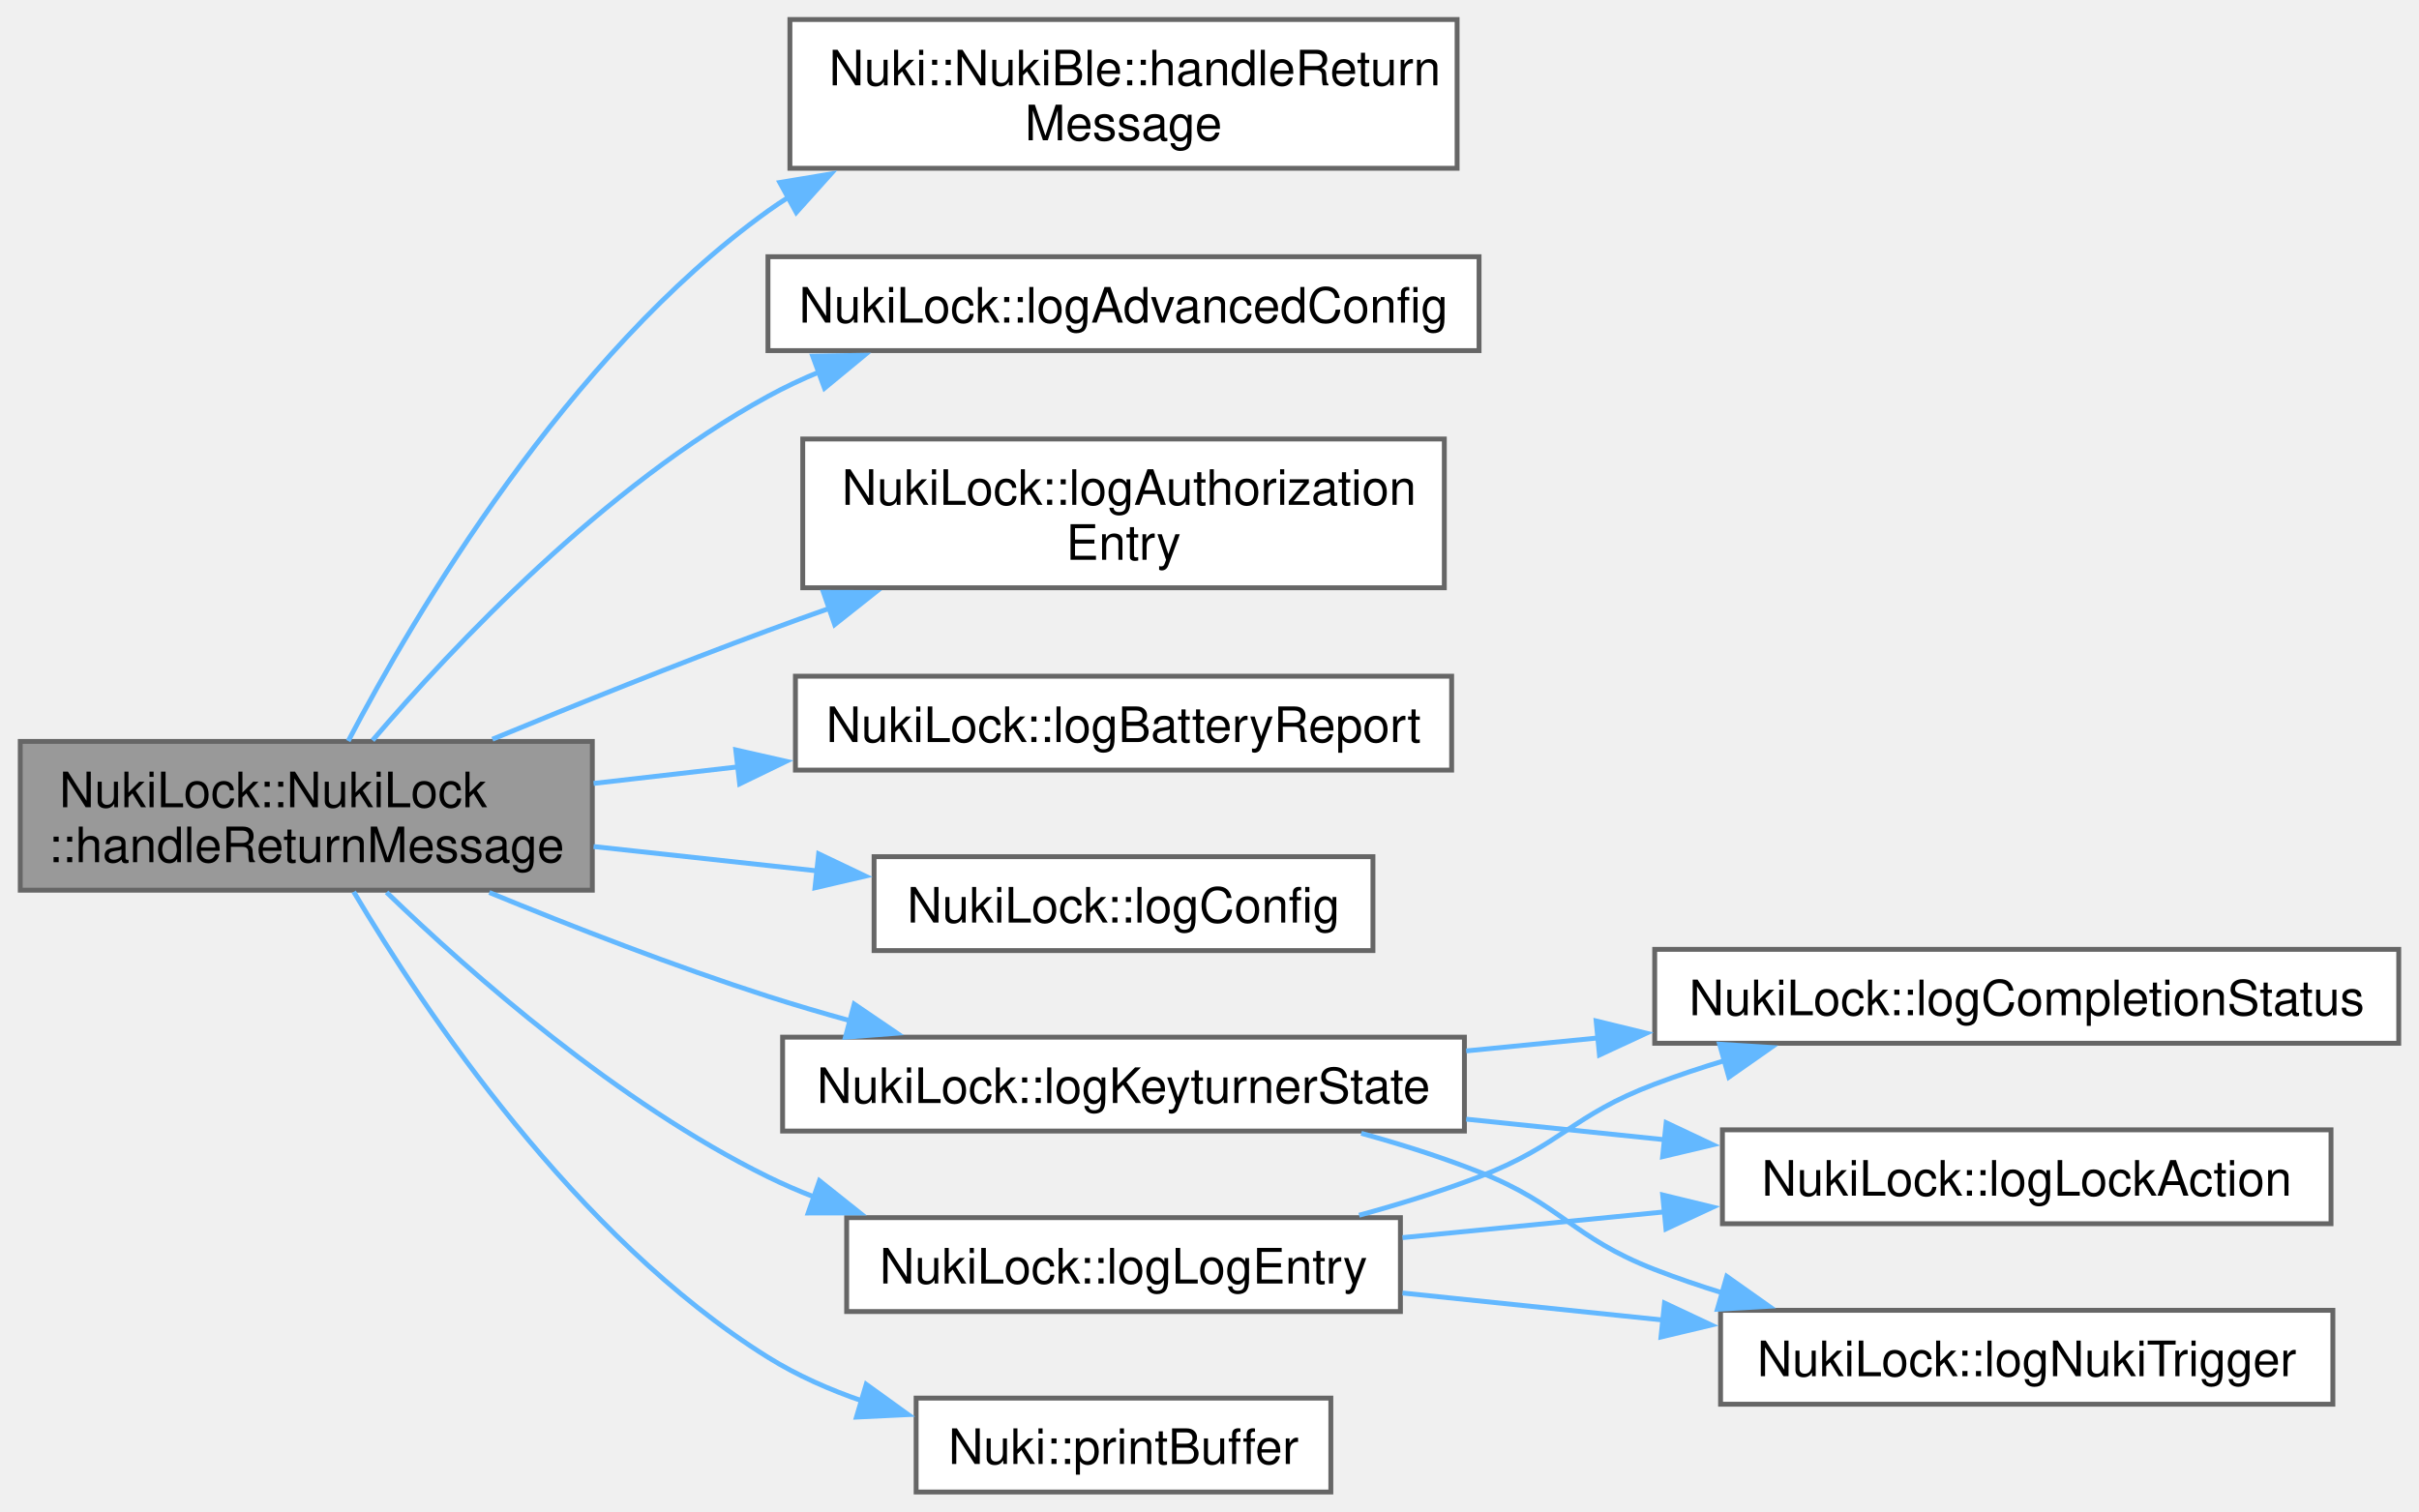
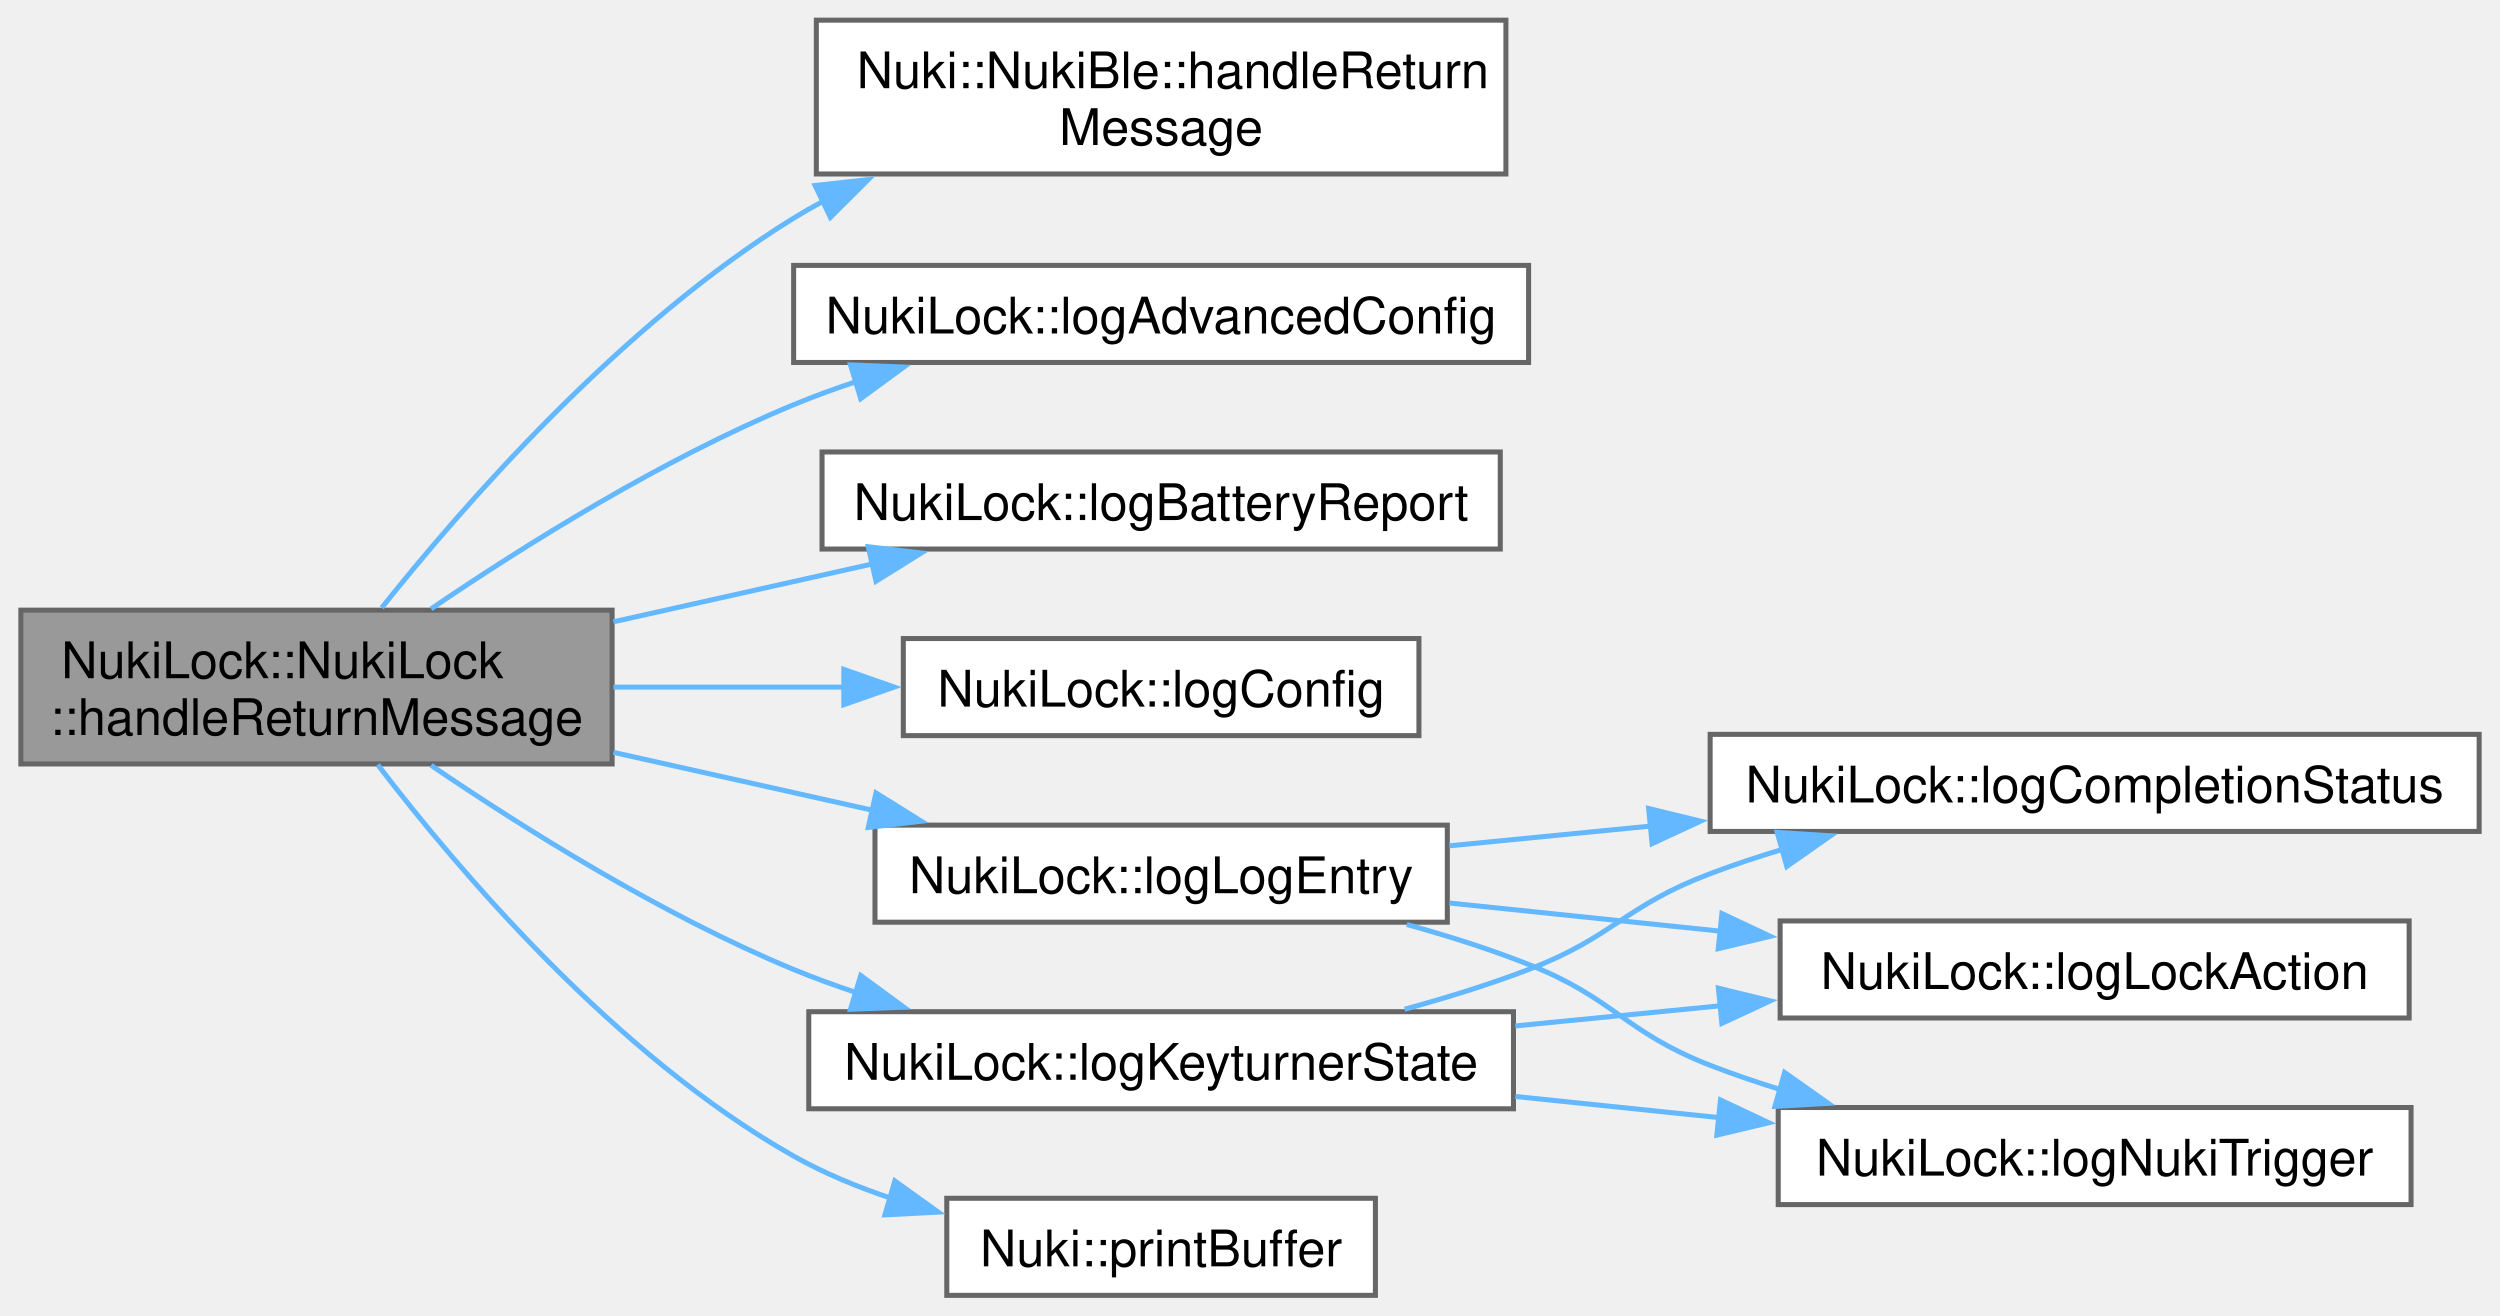
- <svg xmlns="http://www.w3.org/2000/svg" xmlns:xlink="http://www.w3.org/1999/xlink" width="496pt" height="310pt" viewBox="0.00 0.00 495.50 309.88">
-   <g id="graph0" class="graph" transform="scale(1 1) rotate(0) translate(4 305.88)">
+ <svg xmlns="http://www.w3.org/2000/svg" xmlns:xlink="http://www.w3.org/1999/xlink" width="496pt" height="261pt" viewBox="0.00 0.00 495.50 260.88">
+   <g id="graph0" class="graph" transform="scale(1 1) rotate(0) translate(4 256.88)">
    <g id="Node000001" class="node">
      <g id="a_Node000001">
        <a xlink:title=" ">
-           <polygon fill="#999999" stroke="#666666" points="117.25,-153.88 0,-153.88 0,-123.38 117.25,-123.38 117.25,-153.88" />
-           <text text-anchor="start" x="8" y="-140.38" font-family="Helvetica,sans-Serif" font-size="10.00">NukiLock::NukiLock</text>
-           <text text-anchor="middle" x="58.62" y="-129.12" font-family="Helvetica,sans-Serif" font-size="10.00">::handleReturnMessage</text>
+           <polygon fill="#999999" stroke="#666666" points="117.25,-135.88 0,-135.88 0,-105.38 117.25,-105.38 117.25,-135.88" />
+           <text text-anchor="start" x="8" y="-122.38" font-family="Helvetica,sans-Serif" font-size="10.00">NukiLock::NukiLock</text>
+           <text text-anchor="middle" x="58.62" y="-111.12" font-family="Helvetica,sans-Serif" font-size="10.00">::handleReturnMessage</text>
        </a>
      </g>
    </g>
    <g id="Node000002" class="node">
      <g id="a_Node000002">
        <a xlink:href="class_nuki_1_1_nuki_ble.html#ac2e28f07ed0a738f73c5f77b46cdb1bb" target="_top" xlink:title=" ">
-           <polygon fill="white" stroke="#666666" points="294.5,-301.88 157.75,-301.88 157.75,-271.38 294.5,-271.38 294.5,-301.88" />
-           <text text-anchor="start" x="165.75" y="-288.38" font-family="Helvetica,sans-Serif" font-size="10.00">Nuki::NukiBle::handleReturn</text>
-           <text text-anchor="middle" x="226.12" y="-277.12" font-family="Helvetica,sans-Serif" font-size="10.00">Message</text>
+           <polygon fill="white" stroke="#666666" points="294.5,-252.88 157.75,-252.88 157.75,-222.38 294.5,-222.38 294.5,-252.88" />
+           <text text-anchor="start" x="165.75" y="-239.38" font-family="Helvetica,sans-Serif" font-size="10.00">Nuki::NukiBle::handleReturn</text>
+           <text text-anchor="middle" x="226.12" y="-228.12" font-family="Helvetica,sans-Serif" font-size="10.00">Message</text>
        </a>
      </g>
    </g>
    <g id="edge1_Node000001_Node000002" class="edge">
      <g id="a_edge1_Node000001_Node000002">
        <a xlink:title=" ">
-           <path fill="none" stroke="#63b8ff" d="M67.22,-153.96C80.88,-180.03 112.07,-233.03 153.25,-262.62 154.62,-263.61 156.03,-264.55 157.48,-265.46" />
-           <polygon fill="#63b8ff" stroke="#63b8ff" points="155.68,-268.47 166.13,-270.21 159.05,-262.33 155.68,-268.47" />
+           <path fill="none" stroke="#63b8ff" d="M71.56,-136.35C87.9,-156.86 119.11,-192.59 153.25,-213.62 155.14,-214.79 157.09,-215.9 159.09,-216.97" />
+           <polygon fill="#63b8ff" stroke="#63b8ff" points="157.51,-220.09 168.04,-221.26 160.54,-213.78 157.51,-220.09" />
        </a>
      </g>
    </g>
    <g id="Node000003" class="node">
      <g id="a_Node000003">
        <a xlink:href="namespace_nuki_lock.html#a443e14fa26c3b2a4a0c2c6565be0d459" target="_top" xlink:title=" ">
-           <polygon fill="white" stroke="#666666" points="299,-253.25 153.25,-253.25 153.25,-234 299,-234 299,-253.25" />
-           <text text-anchor="middle" x="226.12" y="-239.75" font-family="Helvetica,sans-Serif" font-size="10.00">NukiLock::logAdvancedConfig</text>
+           <polygon fill="white" stroke="#666666" points="299,-204.25 153.25,-204.25 153.25,-185 299,-185 299,-204.25" />
+           <text text-anchor="middle" x="226.12" y="-190.75" font-family="Helvetica,sans-Serif" font-size="10.00">NukiLock::logAdvancedConfig</text>
        </a>
      </g>
    </g>
    <g id="edge2_Node000001_Node000003" class="edge">
      <g id="a_edge2_Node000001_Node000003">
        <a xlink:title=" ">
-           <path fill="none" stroke="#63b8ff" d="M72.21,-154.1C88.77,-173.47 119.75,-206.3 153.25,-224.62 156.64,-226.48 160.21,-228.16 163.89,-229.68" />
-           <polygon fill="#63b8ff" stroke="#63b8ff" points="162.42,-232.87 173.01,-233.04 164.84,-226.3 162.42,-232.87" />
+           <path fill="none" stroke="#63b8ff" d="M81.35,-136.14C99.73,-148.64 127.17,-165.84 153.25,-176.62 157.28,-178.29 161.5,-179.83 165.8,-181.25" />
+           <polygon fill="#63b8ff" stroke="#63b8ff" points="164.52,-184.52 175.1,-184.09 166.56,-177.83 164.52,-184.52" />
        </a>
      </g>
    </g>
    <g id="Node000004" class="node">
      <g id="a_Node000004">
-         <a xlink:href="namespace_nuki_lock.html#a650ff7596ea6baa28cb6e1001a490330" target="_top" xlink:title=" ">
-           <polygon fill="white" stroke="#666666" points="291.88,-215.88 160.38,-215.88 160.38,-185.38 291.88,-185.38 291.88,-215.88" />
-           <text text-anchor="start" x="168.38" y="-202.38" font-family="Helvetica,sans-Serif" font-size="10.00">NukiLock::logAuthorization</text>
-           <text text-anchor="middle" x="226.12" y="-191.12" font-family="Helvetica,sans-Serif" font-size="10.00">Entry</text>
+         <a xlink:href="namespace_nuki_lock.html#a7ea754b2cb764a6f6469efc00dbfdfe8" target="_top" xlink:title=" ">
+           <polygon fill="white" stroke="#666666" points="293.38,-167.25 158.88,-167.25 158.88,-148 293.38,-148 293.38,-167.25" />
+           <text text-anchor="middle" x="226.12" y="-153.75" font-family="Helvetica,sans-Serif" font-size="10.00">NukiLock::logBatteryReport</text>
        </a>
      </g>
    </g>
    <g id="edge3_Node000001_Node000004" class="edge">
      <g id="a_edge3_Node000001_Node000004">
        <a xlink:title=" ">
-           <path fill="none" stroke="#63b8ff" d="M96.77,-154.33C113.87,-161.4 134.49,-169.69 153.25,-176.62 157.37,-178.15 161.63,-179.68 165.93,-181.19" />
-           <polygon fill="#63b8ff" stroke="#63b8ff" points="164.63,-184.44 175.22,-184.41 166.92,-177.83 164.63,-184.44" />
+           <path fill="none" stroke="#63b8ff" d="M117.51,-133.57C134.17,-137.29 152.32,-141.35 168.88,-145.05" />
+           <polygon fill="#63b8ff" stroke="#63b8ff" points="168.05,-148.45 178.57,-147.22 169.58,-141.62 168.05,-148.45" />
        </a>
      </g>
    </g>
    <g id="Node000005" class="node">
      <g id="a_Node000005">
-         <a xlink:href="namespace_nuki_lock.html#a7ea754b2cb764a6f6469efc00dbfdfe8" target="_top" xlink:title=" ">
-           <polygon fill="white" stroke="#666666" points="293.38,-167.25 158.88,-167.25 158.88,-148 293.38,-148 293.38,-167.25" />
-           <text text-anchor="middle" x="226.12" y="-153.75" font-family="Helvetica,sans-Serif" font-size="10.00">NukiLock::logBatteryReport</text>
+         <a xlink:href="namespace_nuki_lock.html#a44f8fccc739b59c4fa2c9994da10aaed" target="_top" xlink:title=" ">
+           <polygon fill="white" stroke="#666666" points="277.25,-130.25 175,-130.25 175,-111 277.25,-111 277.25,-130.25" />
+           <text text-anchor="middle" x="226.12" y="-116.75" font-family="Helvetica,sans-Serif" font-size="10.00">NukiLock::logConfig</text>
        </a>
      </g>
    </g>
    <g id="edge4_Node000001_Node000005" class="edge">
      <g id="a_edge4_Node000001_Node000005">
        <a xlink:title=" ">
-           <path fill="none" stroke="#63b8ff" d="M117.51,-145.27C127.13,-146.37 137.24,-147.54 147.25,-148.68" />
-           <polygon fill="#63b8ff" stroke="#63b8ff" points="146.65,-152.14 156.98,-149.8 147.45,-145.18 146.65,-152.14" />
+           <path fill="none" stroke="#63b8ff" d="M117.51,-120.62C132.36,-120.62 148.4,-120.62 163.44,-120.62" />
+           <polygon fill="#63b8ff" stroke="#63b8ff" points="163.2,-124.13 173.2,-120.63 163.2,-117.13 163.2,-124.13" />
        </a>
      </g>
    </g>
    <g id="Node000006" class="node">
      <g id="a_Node000006">
-         <a xlink:href="namespace_nuki_lock.html#a44f8fccc739b59c4fa2c9994da10aaed" target="_top" xlink:title=" ">
-           <polygon fill="white" stroke="#666666" points="277.25,-130.25 175,-130.25 175,-111 277.25,-111 277.25,-130.25" />
-           <text text-anchor="middle" x="226.12" y="-116.75" font-family="Helvetica,sans-Serif" font-size="10.00">NukiLock::logConfig</text>
+         <a xlink:href="namespace_nuki_lock.html#a5b521a0ba26dfc799683a2edb9529902" target="_top" xlink:title=" ">
+           <polygon fill="white" stroke="#666666" points="296,-56.25 156.25,-56.25 156.25,-37 296,-37 296,-56.25" />
+           <text text-anchor="middle" x="226.12" y="-42.75" font-family="Helvetica,sans-Serif" font-size="10.00">NukiLock::logKeyturnerState</text>
        </a>
      </g>
    </g>
    <g id="edge5_Node000001_Node000006" class="edge">
      <g id="a_edge5_Node000001_Node000006">
        <a xlink:title=" ">
-           <path fill="none" stroke="#63b8ff" d="M117.51,-132.33C132.36,-130.71 148.4,-128.97 163.44,-127.33" />
-           <polygon fill="#63b8ff" stroke="#63b8ff" points="163.64,-130.83 173.21,-126.27 162.89,-123.87 163.64,-130.83" />
+           <path fill="none" stroke="#63b8ff" d="M81.35,-105.11C99.73,-92.61 127.17,-75.41 153.25,-64.62 157.28,-62.96 161.5,-61.42 165.8,-60" />
+           <polygon fill="#63b8ff" stroke="#63b8ff" points="166.56,-63.42 175.1,-57.16 164.52,-56.73 166.56,-63.42" />
        </a>
      </g>
    </g>
-     <g id="Node000007" class="node">
-       <g id="a_Node000007">
-         <a xlink:href="namespace_nuki_lock.html#a5b521a0ba26dfc799683a2edb9529902" target="_top" xlink:title=" ">
-           <polygon fill="white" stroke="#666666" points="296,-93.25 156.25,-93.25 156.25,-74 296,-74 296,-93.25" />
-           <text text-anchor="middle" x="226.12" y="-79.75" font-family="Helvetica,sans-Serif" font-size="10.00">NukiLock::logKeyturnerState</text>
+     <g id="Node000010" class="node">
+       <g id="a_Node000010">
+         <a xlink:href="namespace_nuki_lock.html#aec3cb8258cc4133d676e8c5f50bcd938" target="_top" xlink:title=" ">
+           <polygon fill="white" stroke="#666666" points="282.88,-93.25 169.38,-93.25 169.38,-74 282.88,-74 282.88,-93.25" />
+           <text text-anchor="middle" x="226.12" y="-79.75" font-family="Helvetica,sans-Serif" font-size="10.00">NukiLock::logLogEntry</text>
        </a>
      </g>
    </g>
-     <g id="edge6_Node000001_Node000007" class="edge">
-       <g id="a_edge6_Node000001_Node000007">
+     <g id="edge9_Node000001_Node000010" class="edge">
+       <g id="a_edge9_Node000001_Node000010">
        <a xlink:title=" ">
-           <path fill="none" stroke="#63b8ff" d="M96.13,-122.91C113.28,-115.86 134.11,-107.77 153.25,-101.62 158.7,-99.87 164.42,-98.19 170.16,-96.6" />
-           <polygon fill="#63b8ff" stroke="#63b8ff" points="170.93,-100.02 179.69,-94.06 169.13,-93.25 170.93,-100.02" />
+           <path fill="none" stroke="#63b8ff" d="M117.51,-107.68C134.17,-103.96 152.32,-99.9 168.88,-96.2" />
+           <polygon fill="#63b8ff" stroke="#63b8ff" points="169.58,-99.63 178.57,-94.03 168.05,-92.8 169.58,-99.63" />
        </a>
      </g>
    </g>
    <g id="Node000011" class="node">
      <g id="a_Node000011">
-         <a xlink:href="namespace_nuki_lock.html#aec3cb8258cc4133d676e8c5f50bcd938" target="_top" xlink:title=" ">
-           <polygon fill="white" stroke="#666666" points="282.88,-56.25 169.38,-56.25 169.38,-37 282.88,-37 282.88,-56.25" />
-           <text text-anchor="middle" x="226.12" y="-42.75" font-family="Helvetica,sans-Serif" font-size="10.00">NukiLock::logLogEntry</text>
-         </a>
-       </g>
-     </g>
-     <g id="edge10_Node000001_Node000011" class="edge">
-       <g id="a_edge10_Node000001_Node000011">
-         <a xlink:title=" ">
-           <path fill="none" stroke="#63b8ff" d="M75.08,-122.94C92.55,-106.09 122.57,-79.71 153.25,-64.62 156.33,-63.11 159.54,-61.72 162.83,-60.44" />
-           <polygon fill="#63b8ff" stroke="#63b8ff" points="163.8,-63.81 172.09,-57.21 161.49,-57.2 163.8,-63.81" />
-         </a>
-       </g>
-     </g>
-     <g id="Node000012" class="node">
-       <g id="a_Node000012">
        <a xlink:href="namespace_nuki.html#a280e19d4682ca4b35d3fe64001da816a" target="_top" xlink:title=" ">
          <polygon fill="white" stroke="#666666" points="268.62,-19.25 183.62,-19.25 183.62,0 268.62,0 268.62,-19.25" />
          <text text-anchor="middle" x="226.12" y="-5.75" font-family="Helvetica,sans-Serif" font-size="10.00">Nuki::printBuffer</text>
        </a>
      </g>
    </g>
-     <g id="edge14_Node000001_Node000012" class="edge">
-       <g id="a_edge14_Node000001_Node000012">
+     <g id="edge13_Node000001_Node000011" class="edge">
+       <g id="a_edge13_Node000001_Node000011">
        <a xlink:title=" ">
-           <path fill="none" stroke="#63b8ff" d="M68.34,-123.05C82.74,-98.78 113.89,-52.18 153.25,-27.62 159.19,-23.92 165.86,-20.97 172.68,-18.63" />
-           <polygon fill="#63b8ff" stroke="#63b8ff" points="173.39,-22.07 181.98,-15.87 171.39,-15.36 173.39,-22.07" />
+           <path fill="none" stroke="#63b8ff" d="M70.78,-105.22C86.7,-84.38 117.93,-47.55 153.25,-27.62 159.28,-24.22 165.95,-21.46 172.72,-19.21" />
+           <polygon fill="#63b8ff" stroke="#63b8ff" points="173.32,-22.68 181.93,-16.51 171.35,-15.96 173.32,-22.68" />
        </a>
      </g>
    </g>
-     <g id="Node000008" class="node">
-       <g id="a_Node000008">
+     <g id="Node000007" class="node">
+       <g id="a_Node000007">
        <a xlink:href="namespace_nuki_lock.html#a564f6d63072267bb72f431e4c4e1c947" target="_top" xlink:title=" ">
          <polygon fill="white" stroke="#666666" points="487.5,-111.25 335,-111.25 335,-92 487.5,-92 487.5,-111.25" />
          <text text-anchor="middle" x="411.25" y="-97.75" font-family="Helvetica,sans-Serif" font-size="10.00">NukiLock::logCompletionStatus</text>
        </a>
      </g>
    </g>
-     <g id="edge7_Node000007_Node000008" class="edge">
-       <g id="a_edge7_Node000007_Node000008">
+     <g id="edge6_Node000006_Node000007" class="edge">
+       <g id="a_edge6_Node000006_Node000007">
        <a xlink:title=" ">
-           <path fill="none" stroke="#63b8ff" d="M296.36,-90.43C305.19,-91.3 314.31,-92.2 323.38,-93.09" />
-           <polygon fill="#63b8ff" stroke="#63b8ff" points="323,-96.57 333.29,-94.06 323.68,-89.6 323,-96.57" />
+           <path fill="none" stroke="#63b8ff" d="M274.41,-56.74C282.71,-59.01 291.19,-61.64 299,-64.62 315.9,-71.09 318.07,-77.25 335,-83.62 339.65,-85.38 344.53,-87 349.47,-88.49" />
+           <polygon fill="#63b8ff" stroke="#63b8ff" points="348.3,-91.8 358.88,-91.14 350.2,-85.06 348.3,-91.8" />
        </a>
      </g>
    </g>
-     <g id="Node000009" class="node">
-       <g id="a_Node000009">
+     <g id="Node000008" class="node">
+       <g id="a_Node000008">
        <a xlink:href="namespace_nuki_lock.html#a02e1891ccc5565890fd8ddd6577dea57" target="_top" xlink:title=" ">
          <polygon fill="white" stroke="#666666" points="473.62,-74.25 348.88,-74.25 348.88,-55 473.62,-55 473.62,-74.25" />
          <text text-anchor="middle" x="411.25" y="-60.75" font-family="Helvetica,sans-Serif" font-size="10.00">NukiLock::logLockAction</text>
        </a>
      </g>
    </g>
-     <g id="edge8_Node000007_Node000009" class="edge">
-       <g id="a_edge8_Node000007_Node000009">
+     <g id="edge7_Node000006_Node000008" class="edge">
+       <g id="a_edge7_Node000006_Node000008">
        <a xlink:title=" ">
-           <path fill="none" stroke="#63b8ff" d="M296.36,-76.44C309.73,-75.05 323.78,-73.6 337.27,-72.2" />
-           <polygon fill="#63b8ff" stroke="#63b8ff" points="337.35,-75.71 346.93,-71.19 336.62,-68.75 337.35,-75.71" />
+           <path fill="none" stroke="#63b8ff" d="M296.36,-53.43C309.73,-54.74 323.78,-56.13 337.27,-57.45" />
+           <polygon fill="#63b8ff" stroke="#63b8ff" points="336.64,-60.91 346.93,-58.4 337.32,-53.94 336.64,-60.91" />
        </a>
      </g>
    </g>
-     <g id="Node000010" class="node">
-       <g id="a_Node000010">
+     <g id="Node000009" class="node">
+       <g id="a_Node000009">
        <a xlink:href="namespace_nuki_lock.html#aa9c8584e761f69cad4eb3ea1c20d27e7" target="_top" xlink:title=" ">
          <polygon fill="white" stroke="#666666" points="474,-37.25 348.5,-37.25 348.5,-18 474,-18 474,-37.25" />
          <text text-anchor="middle" x="411.25" y="-23.75" font-family="Helvetica,sans-Serif" font-size="10.00">NukiLock::logNukiTrigger</text>
        </a>
      </g>
    </g>
-     <g id="edge9_Node000007_Node000010" class="edge">
-       <g id="a_edge9_Node000007_Node000010">
+     <g id="edge8_Node000006_Node000009" class="edge">
+       <g id="a_edge8_Node000006_Node000009">
+         <a xlink:title=" ">
+           <path fill="none" stroke="#63b8ff" d="M296.36,-39.44C309.65,-38.06 323.61,-36.61 337.03,-35.22" />
+           <polygon fill="#63b8ff" stroke="#63b8ff" points="337.05,-38.74 346.64,-34.23 336.33,-31.78 337.05,-38.74" />
+         </a>
+       </g>
+     </g>
+     <g id="edge10_Node000010_Node000007" class="edge">
+       <g id="a_edge10_Node000010_Node000007">
+         <a xlink:title=" ">
+           <path fill="none" stroke="#63b8ff" d="M283.31,-89.15C295.96,-90.39 309.68,-91.74 323.26,-93.07" />
+           <polygon fill="#63b8ff" stroke="#63b8ff" points="322.8,-96.55 333.1,-94.04 323.49,-89.58 322.8,-96.55" />
+         </a>
+       </g>
+     </g>
+     <g id="edge11_Node000010_Node000008" class="edge">
+       <g id="a_edge11_Node000010_Node000008">
+         <a xlink:title=" ">
+           <path fill="none" stroke="#63b8ff" d="M283.31,-77.8C300.3,-76.03 319.2,-74.07 337.12,-72.21" />
+           <polygon fill="#63b8ff" stroke="#63b8ff" points="337.33,-75.71 346.92,-71.2 336.61,-68.75 337.33,-75.71" />
+         </a>
+       </g>
+     </g>
+     <g id="edge12_Node000010_Node000009" class="edge">
+       <g id="a_edge12_Node000010_Node000009">
        <a xlink:title=" ">
          <path fill="none" stroke="#63b8ff" d="M274.85,-73.54C283.02,-71.29 291.34,-68.65 299,-65.62 316.02,-58.9 317.94,-52.26 335,-45.62 339.56,-43.85 344.35,-42.22 349.2,-40.72" />
          <polygon fill="#63b8ff" stroke="#63b8ff" points="349.77,-44.2 358.42,-38.08 347.85,-37.47 349.77,-44.2" />
        </a>
      </g>
    </g>
-     <g id="edge11_Node000011_Node000008" class="edge">
-       <g id="a_edge11_Node000011_Node000008">
-         <a xlink:title=" ">
-           <path fill="none" stroke="#63b8ff" d="M274.41,-56.74C282.71,-59.01 291.19,-61.64 299,-64.62 315.9,-71.09 318.07,-77.25 335,-83.62 339.65,-85.38 344.53,-87 349.47,-88.49" />
-           <polygon fill="#63b8ff" stroke="#63b8ff" points="348.3,-91.8 358.88,-91.14 350.2,-85.06 348.3,-91.8" />
-         </a>
-       </g>
-     </g>
-     <g id="edge12_Node000011_Node000009" class="edge">
-       <g id="a_edge12_Node000011_Node000009">
-         <a xlink:title=" ">
-           <path fill="none" stroke="#63b8ff" d="M283.31,-52.15C300.3,-53.82 319.2,-55.68 337.12,-57.44" />
-           <polygon fill="#63b8ff" stroke="#63b8ff" points="336.63,-60.9 346.92,-58.4 337.31,-53.94 336.63,-60.9" />
-         </a>
-       </g>
-     </g>
-     <g id="edge13_Node000011_Node000010" class="edge">
-       <g id="a_edge13_Node000011_Node000010">
-         <a xlink:title=" ">
-           <path fill="none" stroke="#63b8ff" d="M283.31,-40.8C300.21,-39.04 319.01,-37.09 336.85,-35.24" />
-           <polygon fill="#63b8ff" stroke="#63b8ff" points="337.01,-38.74 346.6,-34.23 336.29,-31.78 337.01,-38.74" />
-         </a>
-       </g>
-     </g>
  </g>
</svg>
